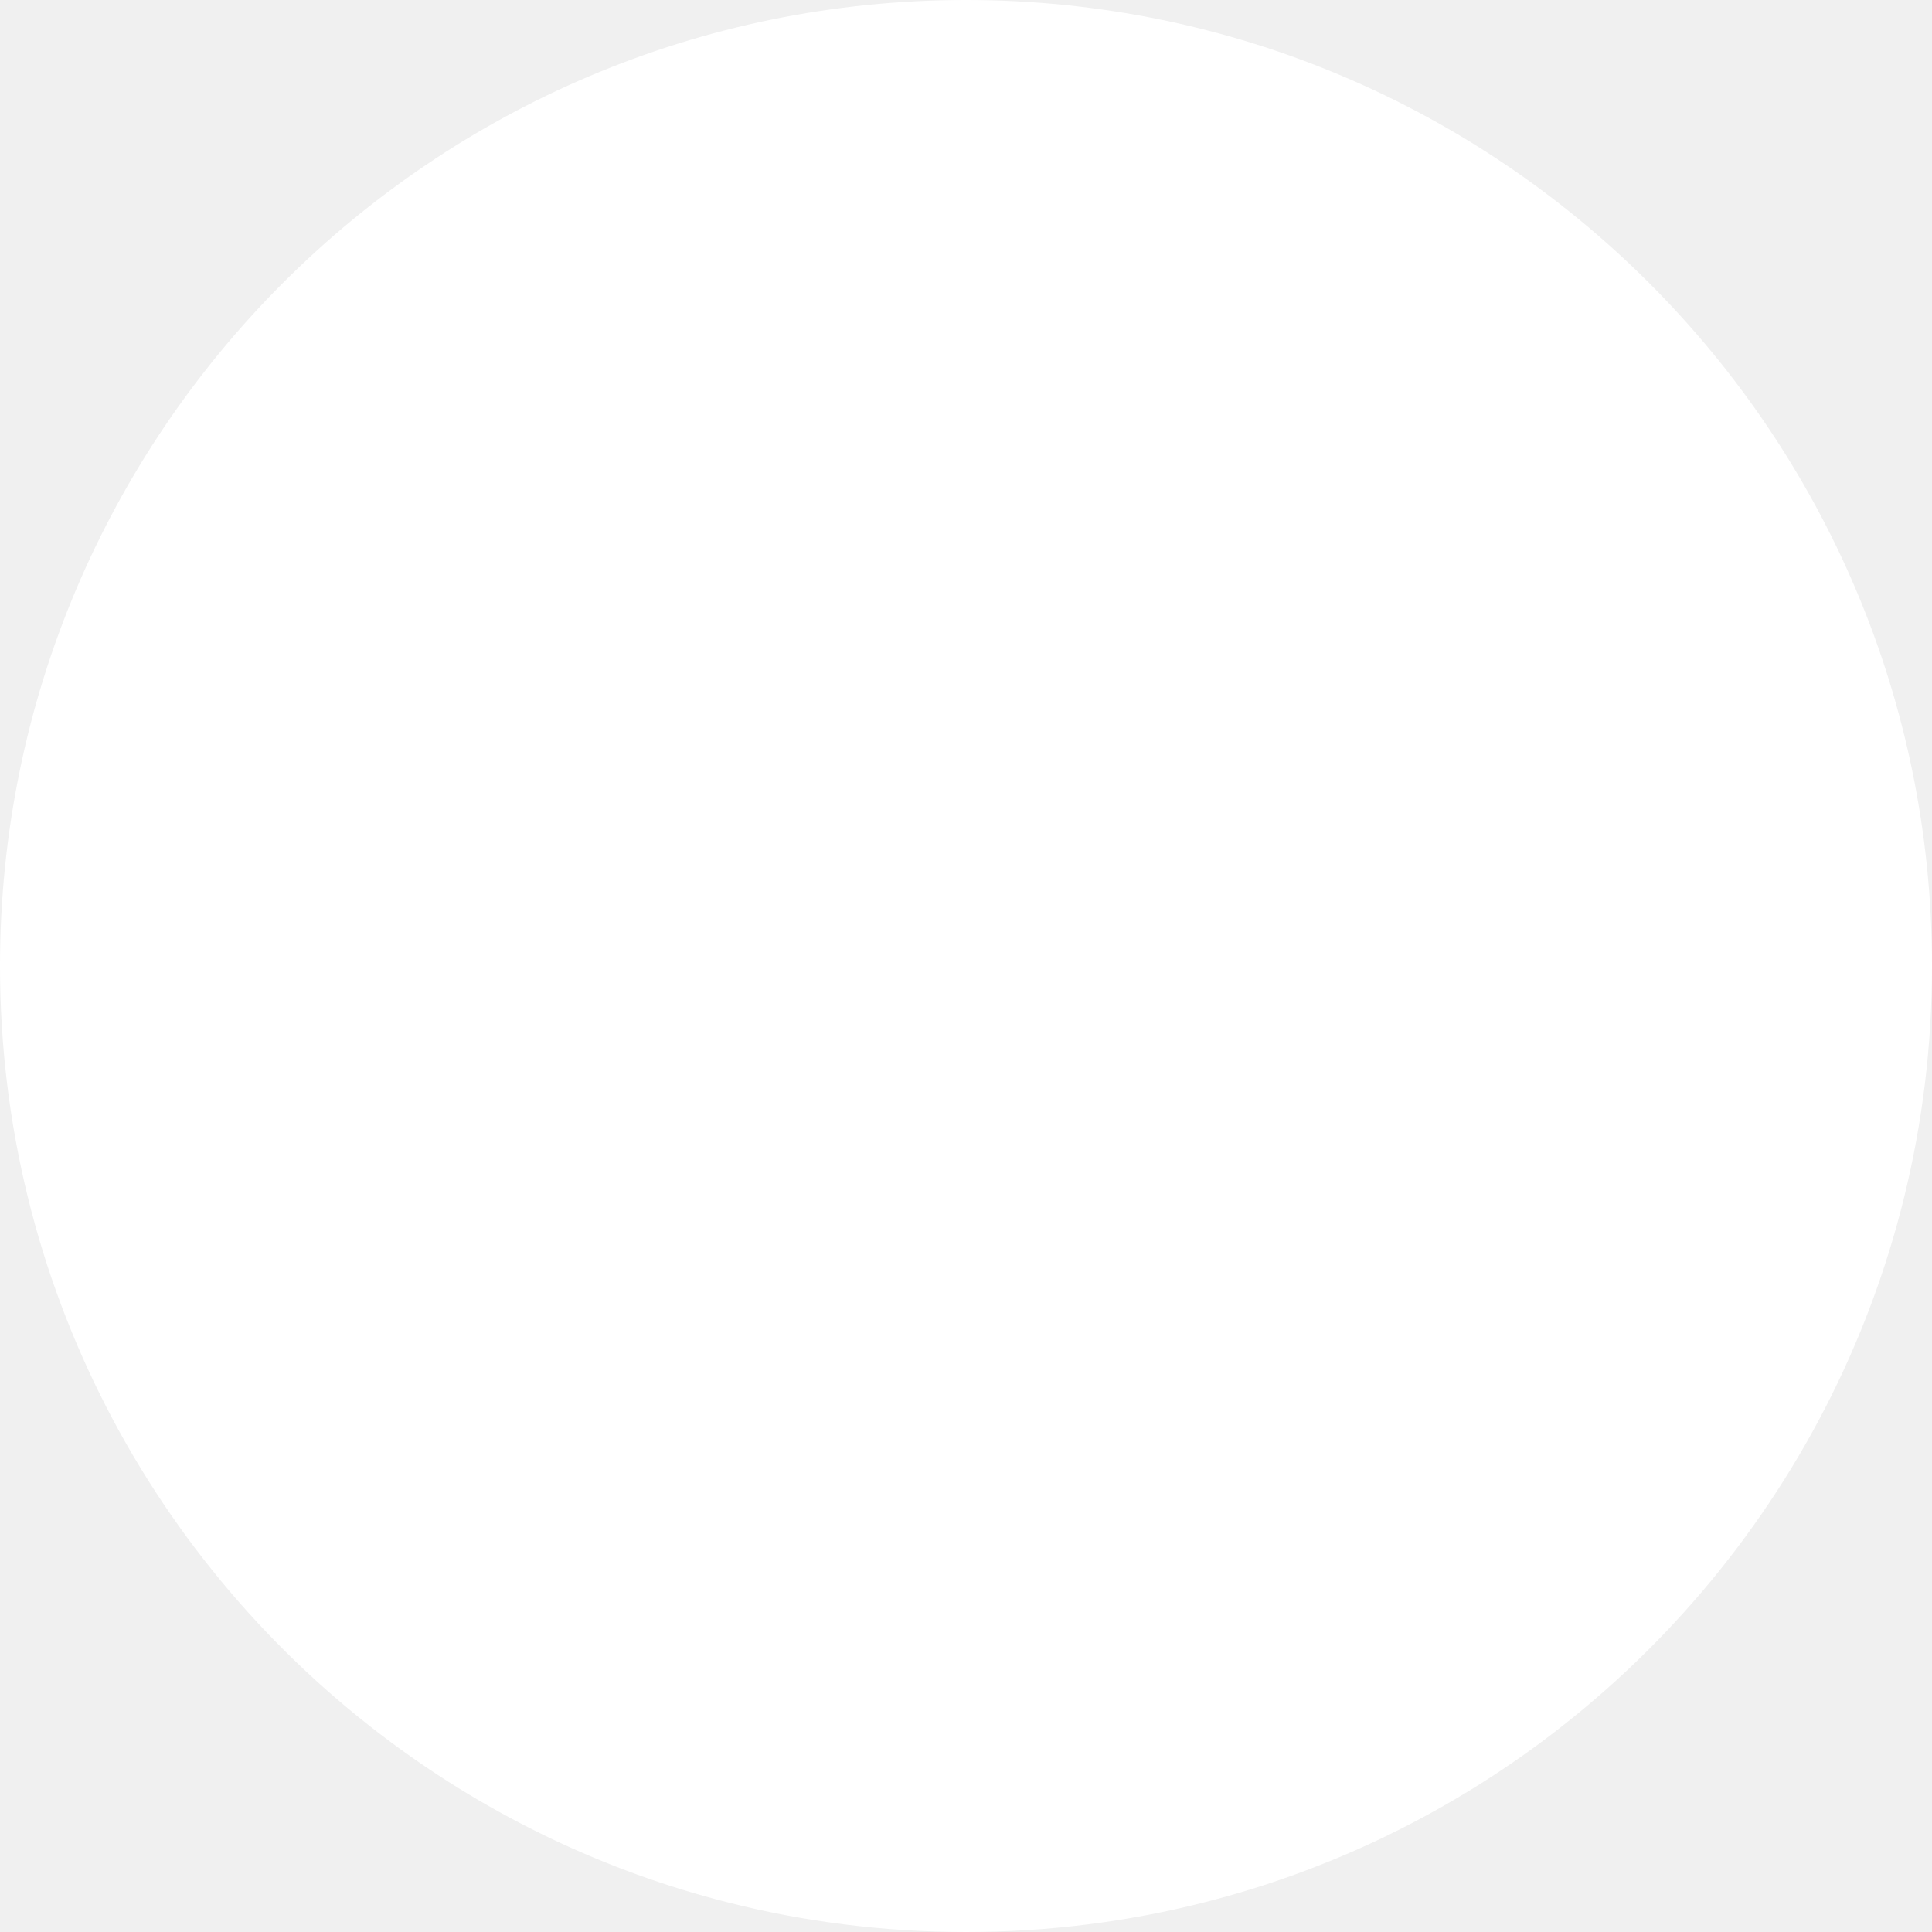
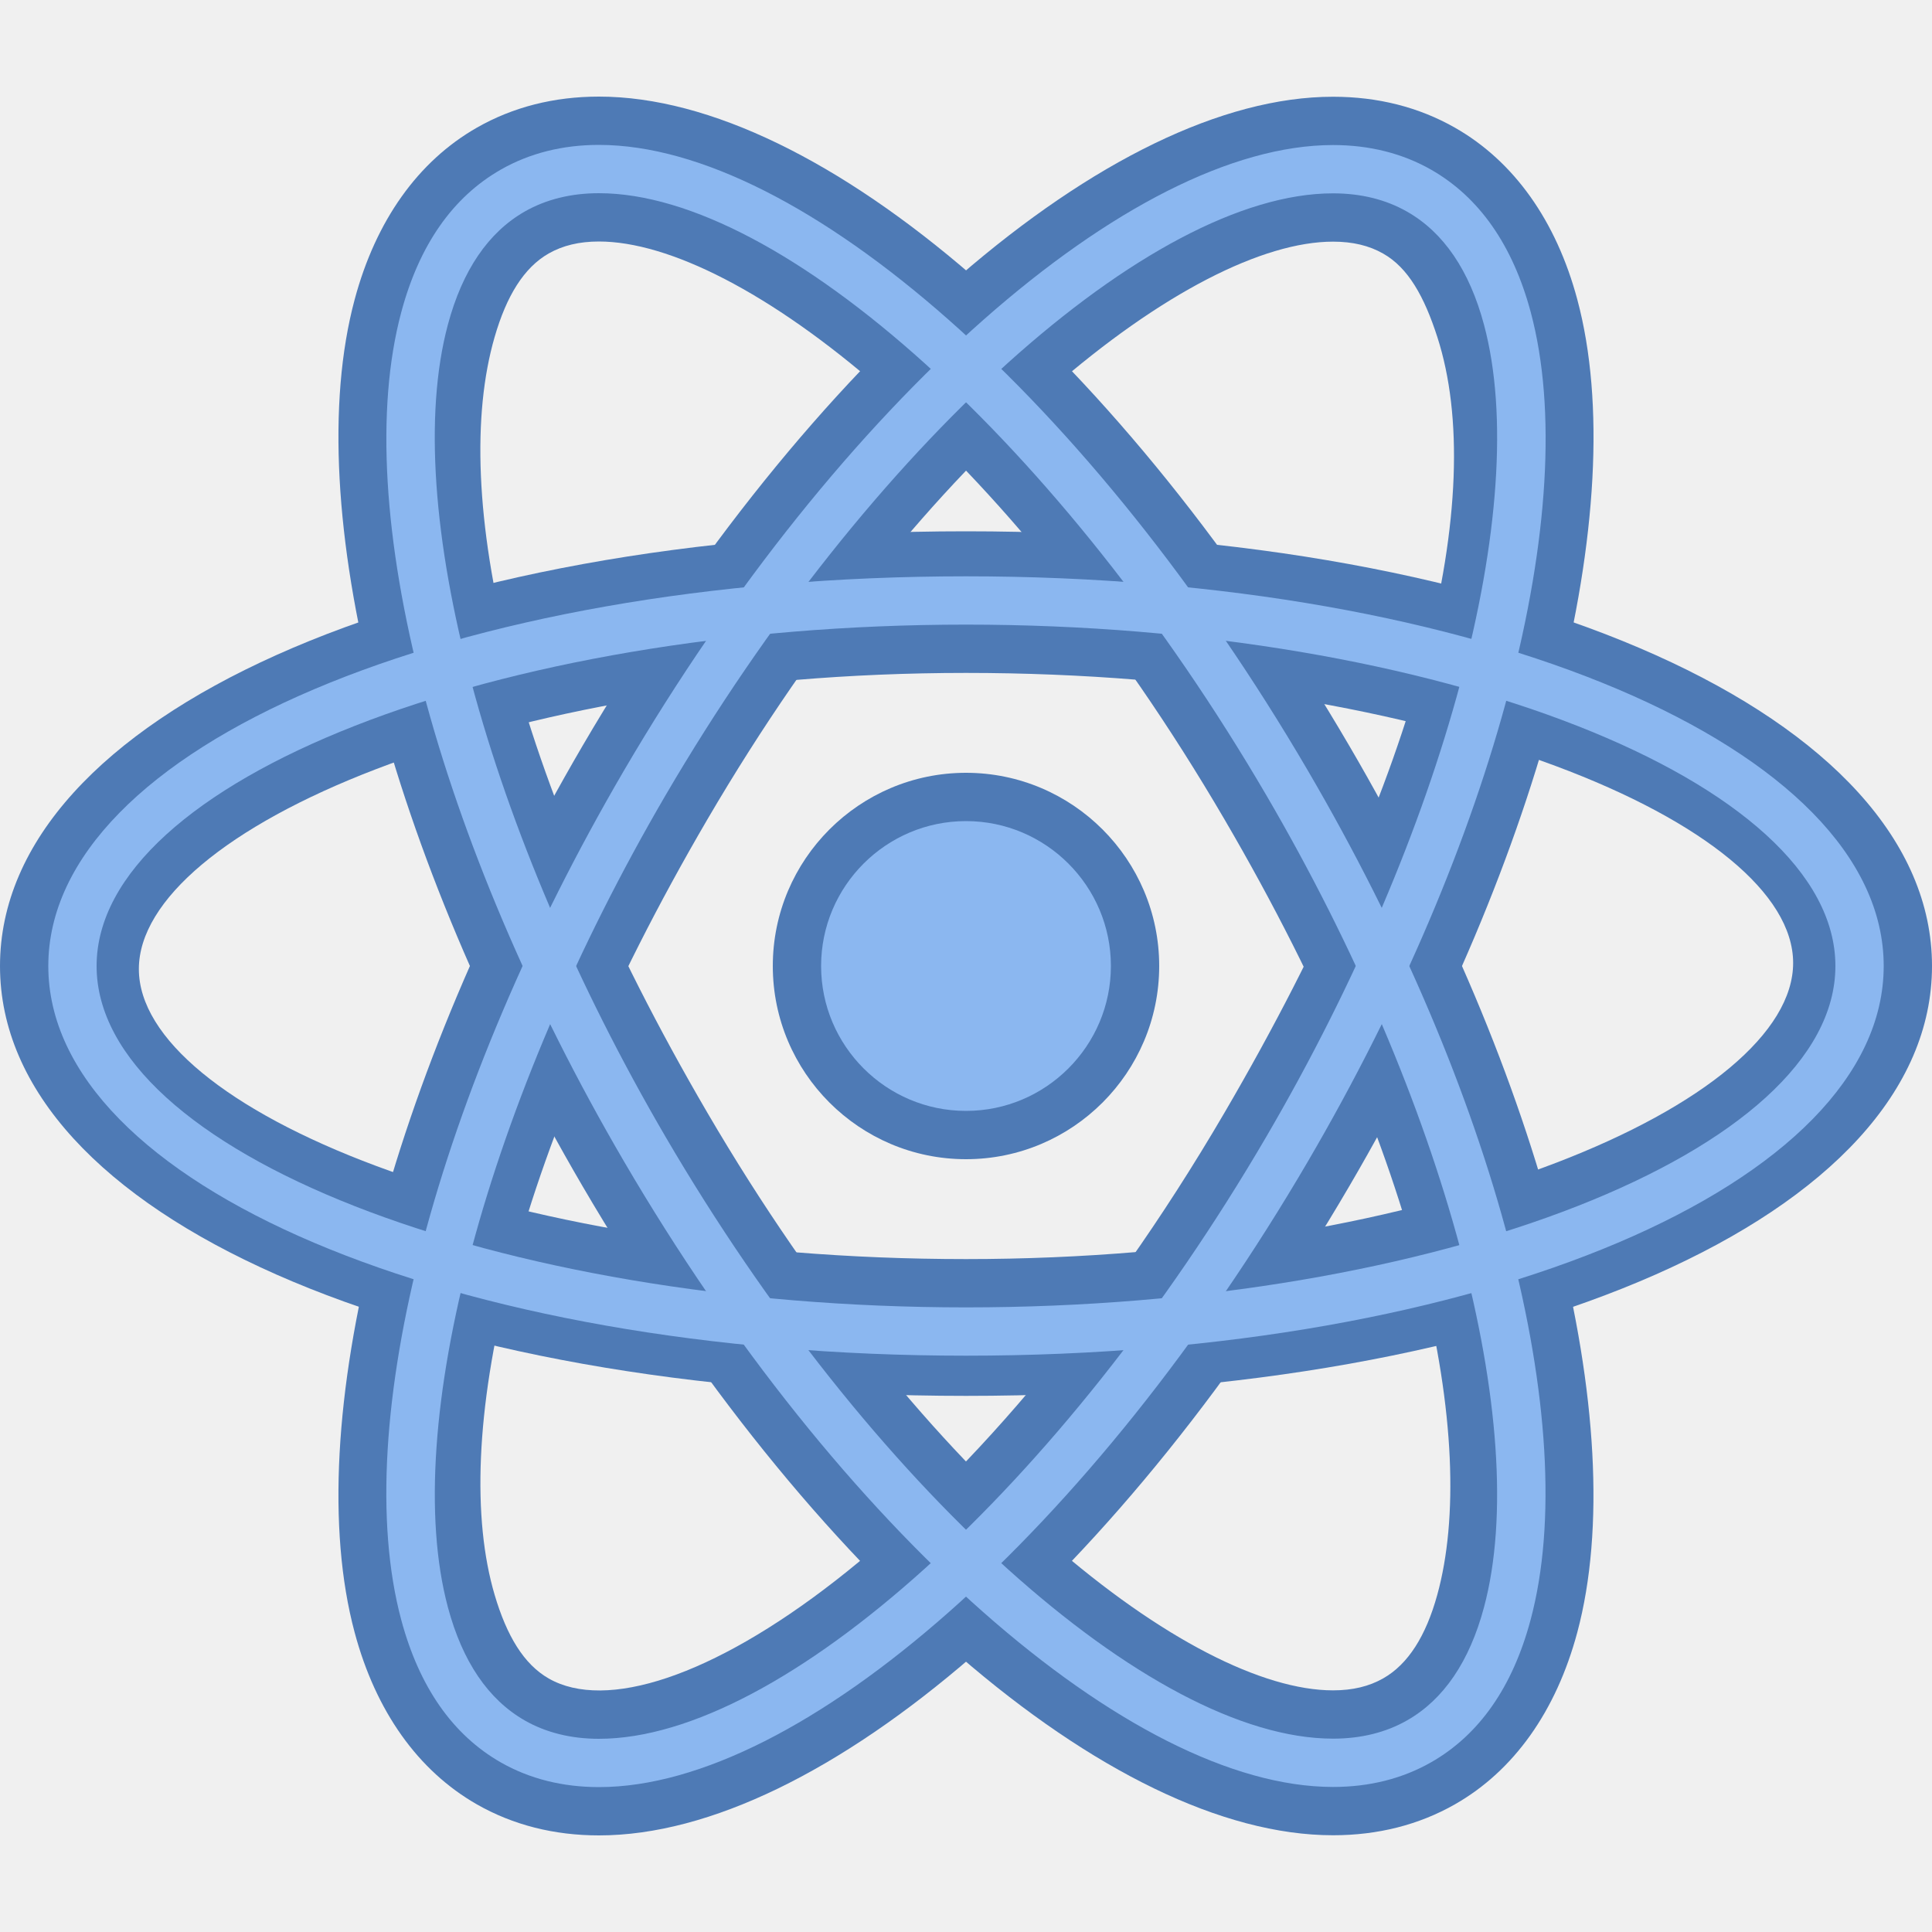
- <svg xmlns="http://www.w3.org/2000/svg" width="512" height="512" viewBox="0 0 512 512" fill="none">
-   <path d="M512 256C512 340.344 471.207 415.159 408.283 461.803C381.941 481.322 351.723 495.908 318.996 504.184C298.841 509.294 277.744 512 256 512C234.256 512 213.149 509.294 192.993 504.184C160.267 495.908 130.048 481.322 103.706 461.792C40.782 415.148 0 340.334 0 256C0 114.615 114.615 0 256 0C397.385 0 512 114.615 512 256Z" fill="white" />
+ <svg xmlns="http://www.w3.org/2000/svg" viewBox="0 0 40 40" width="16px" height="16px">
+   <path fill="#4e7ab5" d="M20,28.9C8.598,28.9,0,25.17,0,20s8.598-9,20-9s20,3.83,20,9S31.402,28.9,20,28.9z M20,13.932 c-9.729,0-17.125,3.266-17.125,6.131S10.271,26.068,20,26.068s17.125-3.266,17.125-6.131S29.729,13.932,20,13.932z" />
+   <path fill="#4e7ab5" d="M12.402,38C12.401,38,12.402,38,12.402,38c-0.931,0-1.781-0.216-2.528-0.642 c-1.22-0.697-2.095-1.928-2.532-3.562c-1.146-4.282,0.703-11.482,4.713-18.344C16.76,7.407,23.007,2.003,27.599,2.003 c0.93,0,1.78,0.216,2.527,0.642c1.218,0.695,2.094,1.925,2.531,3.558c1.147,4.282-0.703,11.483-4.715,18.345 C23.241,32.594,16.995,38,12.402,38z M27.599,5.003c-2.888,0-8.409,4.193-12.954,11.963c-4.123,7.056-5.332,12.909-4.404,16.054 c0.251,0.849,0.605,1.438,1.121,1.732c2.361,1.348,8.809-2.85,13.991-11.717c4.125-7.057,5.46-12.785,4.406-16.055 c-0.271-0.841-0.604-1.435-1.119-1.728C28.347,5.084,28.006,5.003,27.599,5.003z" />
+   <path fill="#4e7ab5" d="M27.599,37.997C27.599,37.997,27.599,37.997,27.599,37.997c-4.597-0.001-10.843-5.405-15.544-13.449 c-4.01-6.862-5.859-14.063-4.713-18.344C7.779,4.57,8.654,3.339,9.873,2.643C10.621,2.216,11.471,2,12.4,2 c4.595,0,10.84,5.406,15.542,13.452c4.011,6.861,5.86,14.062,4.714,18.345c-0.438,1.633-1.313,2.863-2.53,3.558 C29.379,37.781,28.528,37.997,27.599,37.997z M12.4,5c-0.407,0-0.747,0.082-1.04,0.248c-0.515,0.294-0.874,0.881-1.12,1.732 c-0.928,3.208,0.281,8.999,4.404,16.055c4.541,7.769,10.063,11.962,12.954,11.962l0,0c0.408,0,0.748-0.082,1.041-0.249 c0.514-0.292,0.883-0.876,1.118-1.728c0.867-3.146-0.281-9-4.405-16.055C20.811,9.194,15.29,5,12.4,5z" />
+   <path fill="#8bb7f0" d="M23.5,20c0,1.935-1.565,3.5-3.5,3.5s-3.5-1.565-3.5-3.5s1.565-3.5,3.5-3.5S23.5,18.065,23.5,20z" />
+   <path fill="#4e7ab5" d="M20,24c-2.206,0-4-1.794-4-4s1.794-4,4-4s4,1.794,4,4S22.206,24,20,24z M20,17c-1.654,0-3,1.346-3,3 s1.346,3,3,3s3-1.346,3-3S21.654,17,20,17z" />
+   <path fill="#8bb7f0" d="M20,28.068C9.346,28.068,1,24.524,1,20s8.346-8.068,19-8.068S39,15.476,39,20 S30.654,28.068,20,28.068z M20,12.932c-9.757,0-18,3.237-18,7.068s8.243,7.068,18,7.068S38,23.832,38,20S29.757,12.932,20,12.932z" />
+   <path fill="#8bb7f0" d="M12.402,37C12.401,37,12.402,37,12.402,37c-0.755,0-1.438-0.172-2.033-0.511 c-0.996-0.569-1.689-1.562-2.062-2.952c-1.081-4.037,0.729-10.938,4.61-17.581C17.379,8.33,23.416,3.003,27.599,3.003 c0.754,0,1.438,0.172,2.032,0.511c0.995,0.568,1.688,1.56,2.061,2.948c1.081,4.037-0.729,10.938-4.612,17.582 C22.621,31.672,16.586,37,12.402,37z M27.599,4.003c-3.784,0-9.595,5.239-13.817,12.458c-3.695,6.325-5.507,13.083-4.508,16.818 c0.301,1.123,0.836,1.91,1.592,2.342C11.307,35.872,11.823,36,12.401,36c3.785,0,9.595-5.24,13.814-12.461 c3.697-6.326,5.51-13.085,4.509-16.818c-0.3-1.121-0.835-1.908-1.59-2.338C28.693,4.131,28.177,4.003,27.599,4.003z" />
+   <g>
+     <path fill="#8bb7f0" d="M27.599,36.997C27.599,36.997,27.599,36.997,27.599,36.997c-4.187-0.001-10.224-5.327-14.681-12.953 C9.036,17.401,7.227,10.5,8.308,6.463c0.372-1.39,1.065-2.383,2.062-2.952C10.964,3.172,11.647,3,12.4,3 c4.185,0,10.221,5.328,14.679,12.956c3.883,6.642,5.692,13.543,4.61,17.582c-0.371,1.389-1.064,2.381-2.059,2.948 C29.036,36.825,28.353,36.997,27.599,36.997z M12.4,4c-0.577,0-1.094,0.128-1.535,0.379c-0.756,0.432-1.291,1.219-1.592,2.342 c-0.999,3.734,0.813,10.493,4.508,16.818C18,30.757,23.812,35.996,27.599,35.997l0,0c0.578,0,1.095-0.128,1.536-0.38 c0.754-0.43,1.289-1.217,1.589-2.338c1-3.735-0.812-10.494-4.508-16.818C21.996,9.241,16.187,4,12.4,4z" />
+   </g>
</svg>
